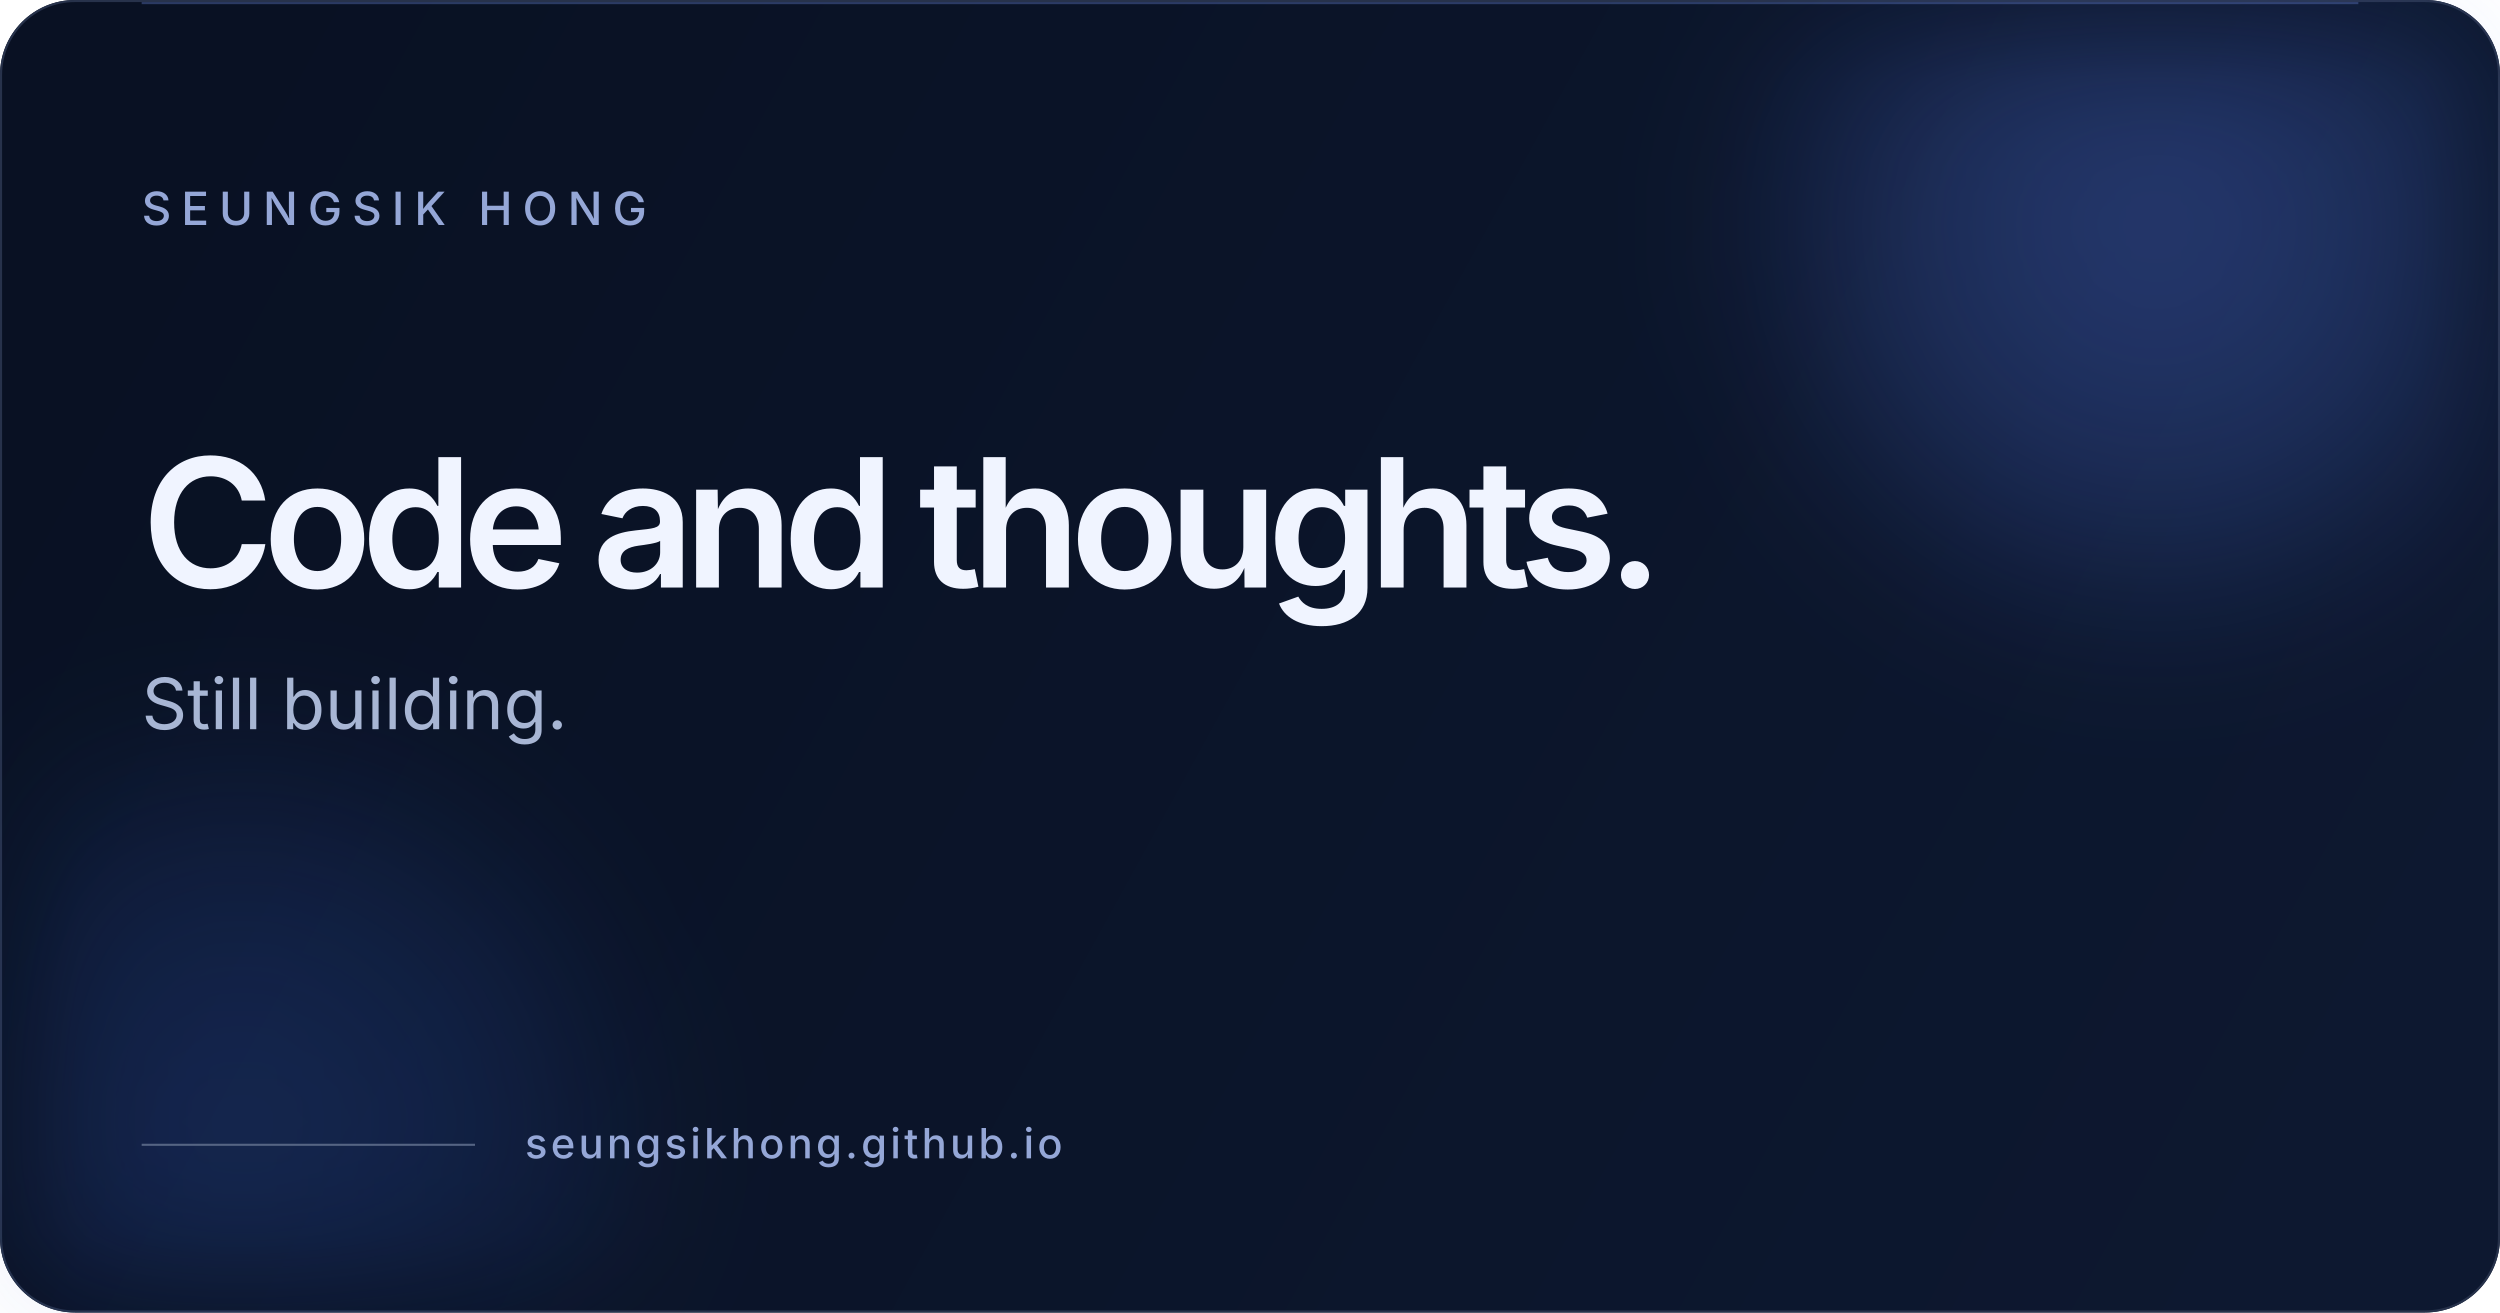
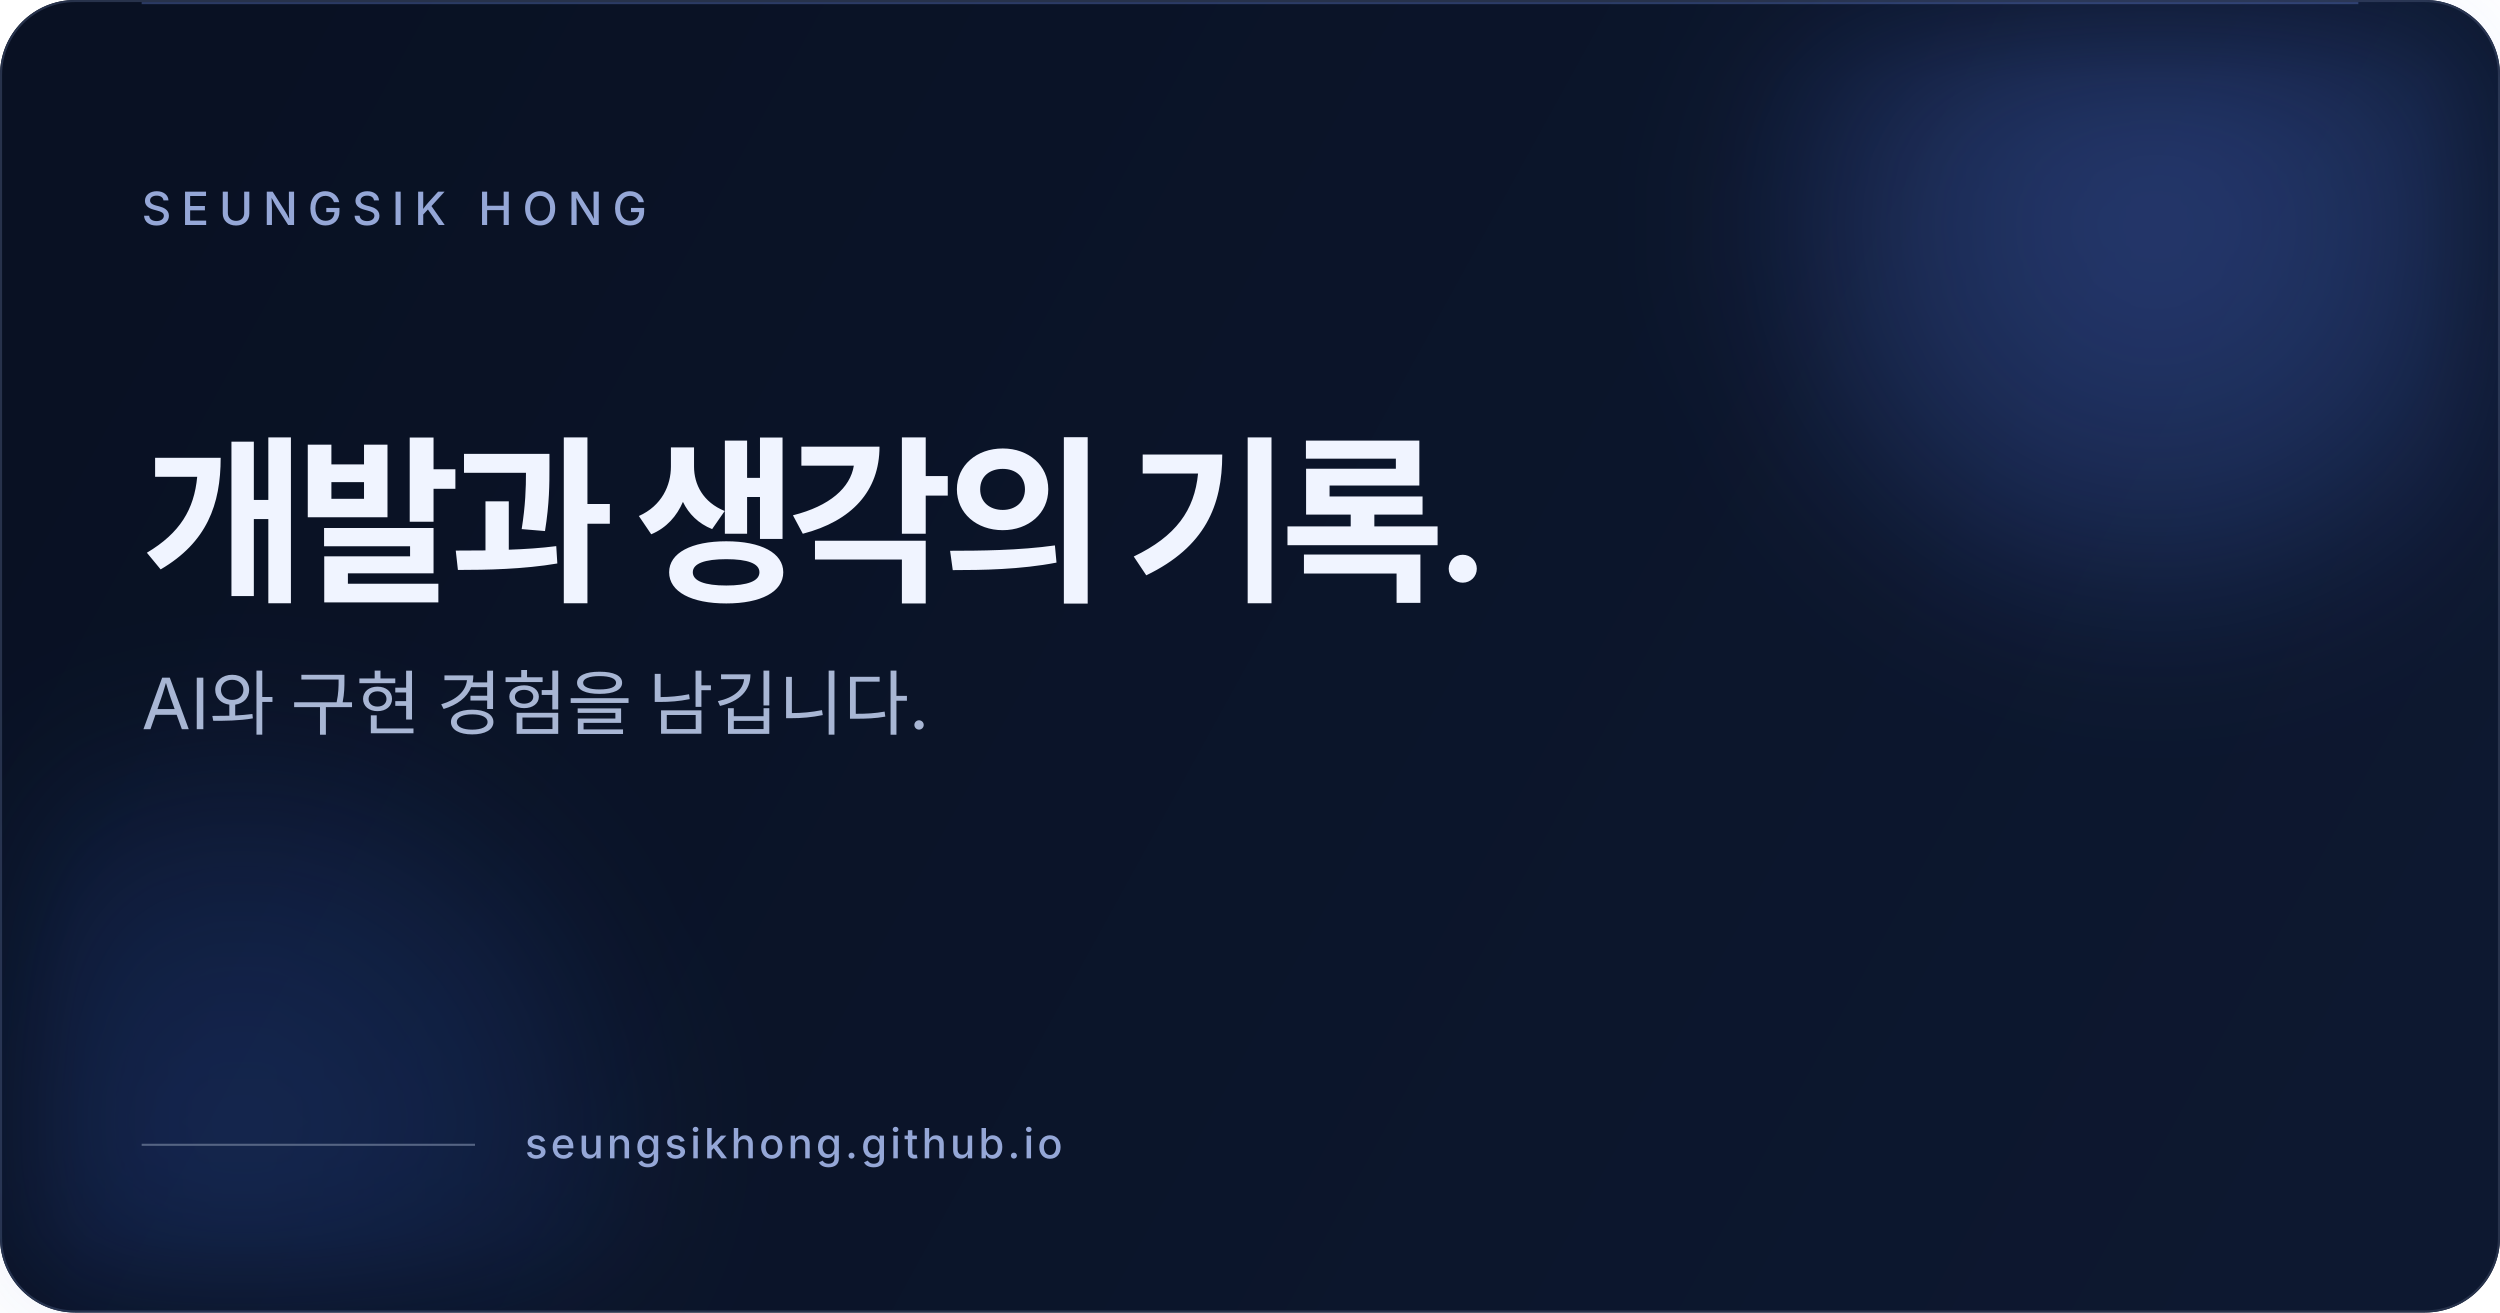
<svg xmlns="http://www.w3.org/2000/svg" width="1200" height="630" viewBox="0 0 1200 630" fill="none">
  <defs>
    <linearGradient id="bg" x1="84" y1="54" x2="1098" y2="612" gradientUnits="userSpaceOnUse">
      <stop stop-color="#091123" />
      <stop offset="1" stop-color="#0D1830" />
    </linearGradient>
    <radialGradient id="glowA" cx="0" cy="0" r="1" gradientUnits="userSpaceOnUse" gradientTransform="translate(1035 108) rotate(133.889) scale(285.194)">
      <stop stop-color="#5B84FF" stop-opacity="0.34" />
      <stop offset="1" stop-color="#5B84FF" stop-opacity="0" />
    </radialGradient>
    <radialGradient id="glowB" cx="0" cy="0" r="1" gradientUnits="userSpaceOnUse" gradientTransform="translate(116 546) rotate(-17.7715) scale(294.818)">
      <stop stop-color="#315FC9" stop-opacity="0.28" />
      <stop offset="1" stop-color="#315FC9" stop-opacity="0" />
    </radialGradient>
    <filter id="blur" x="-120" y="-140" width="1480" height="910" filterUnits="userSpaceOnUse" color-interpolation-filters="sRGB">
      <feGaussianBlur stdDeviation="40" />
    </filter>
  </defs>
  <rect width="1200" height="630" rx="36" fill="url(#bg)" />
  <rect x="0.5" y="0.5" width="1199" height="629" rx="35.5" stroke="#27324B" />
  <g filter="url(#blur)">
    <circle cx="1035" cy="108" r="180" fill="url(#glowA)" />
    <circle cx="116" cy="546" r="180" fill="url(#glowB)" />
  </g>
  <line x1="68" y1="1.5" x2="1132" y2="1.5" stroke="#6A88DA" stroke-opacity="0.35" />
  <text x="68" y="108" fill="#95A7D7" font-family="Inter, Pretendard, system-ui, sans-serif" font-size="22" font-weight="500" letter-spacing="0.22em">SEUNGSIK HONG</text>
-   <text x="68" y="282" fill="#F0F4FF" font-family="Inter, Pretendard, system-ui, sans-serif" font-size="86" font-weight="600" letter-spacing="-0.06em">Code and thoughts.</text>
-   <text x="68" y="350" fill="#A8B6D4" font-family="Inter, Pretendard, system-ui, sans-serif" font-size="34" font-weight="400">Still building.</text>
+   <text x="68" y="282" fill="#F0F4FF" font-family="Inter, Pretendard, system-ui, sans-serif" font-size="86" font-weight="600" letter-spacing="-0.06em">개발과 생각의 기록.</text>
+   <text x="68" y="350" fill="#A8B6D4" font-family="Inter, Pretendard, system-ui, sans-serif" font-size="34" font-weight="400">AI와 구현 경험을 남깁니다.</text>
  <g transform="translate(68 548)">
    <line x1="0" y1="1.5" x2="160" y2="1.5" stroke="#556483" />
    <text x="184" y="8" fill="#95A7D7" font-family="Inter, Pretendard, system-ui, sans-serif" font-size="20" font-weight="500" letter-spacing="0.08em">seungsikhong.github.io</text>
  </g>
</svg>
